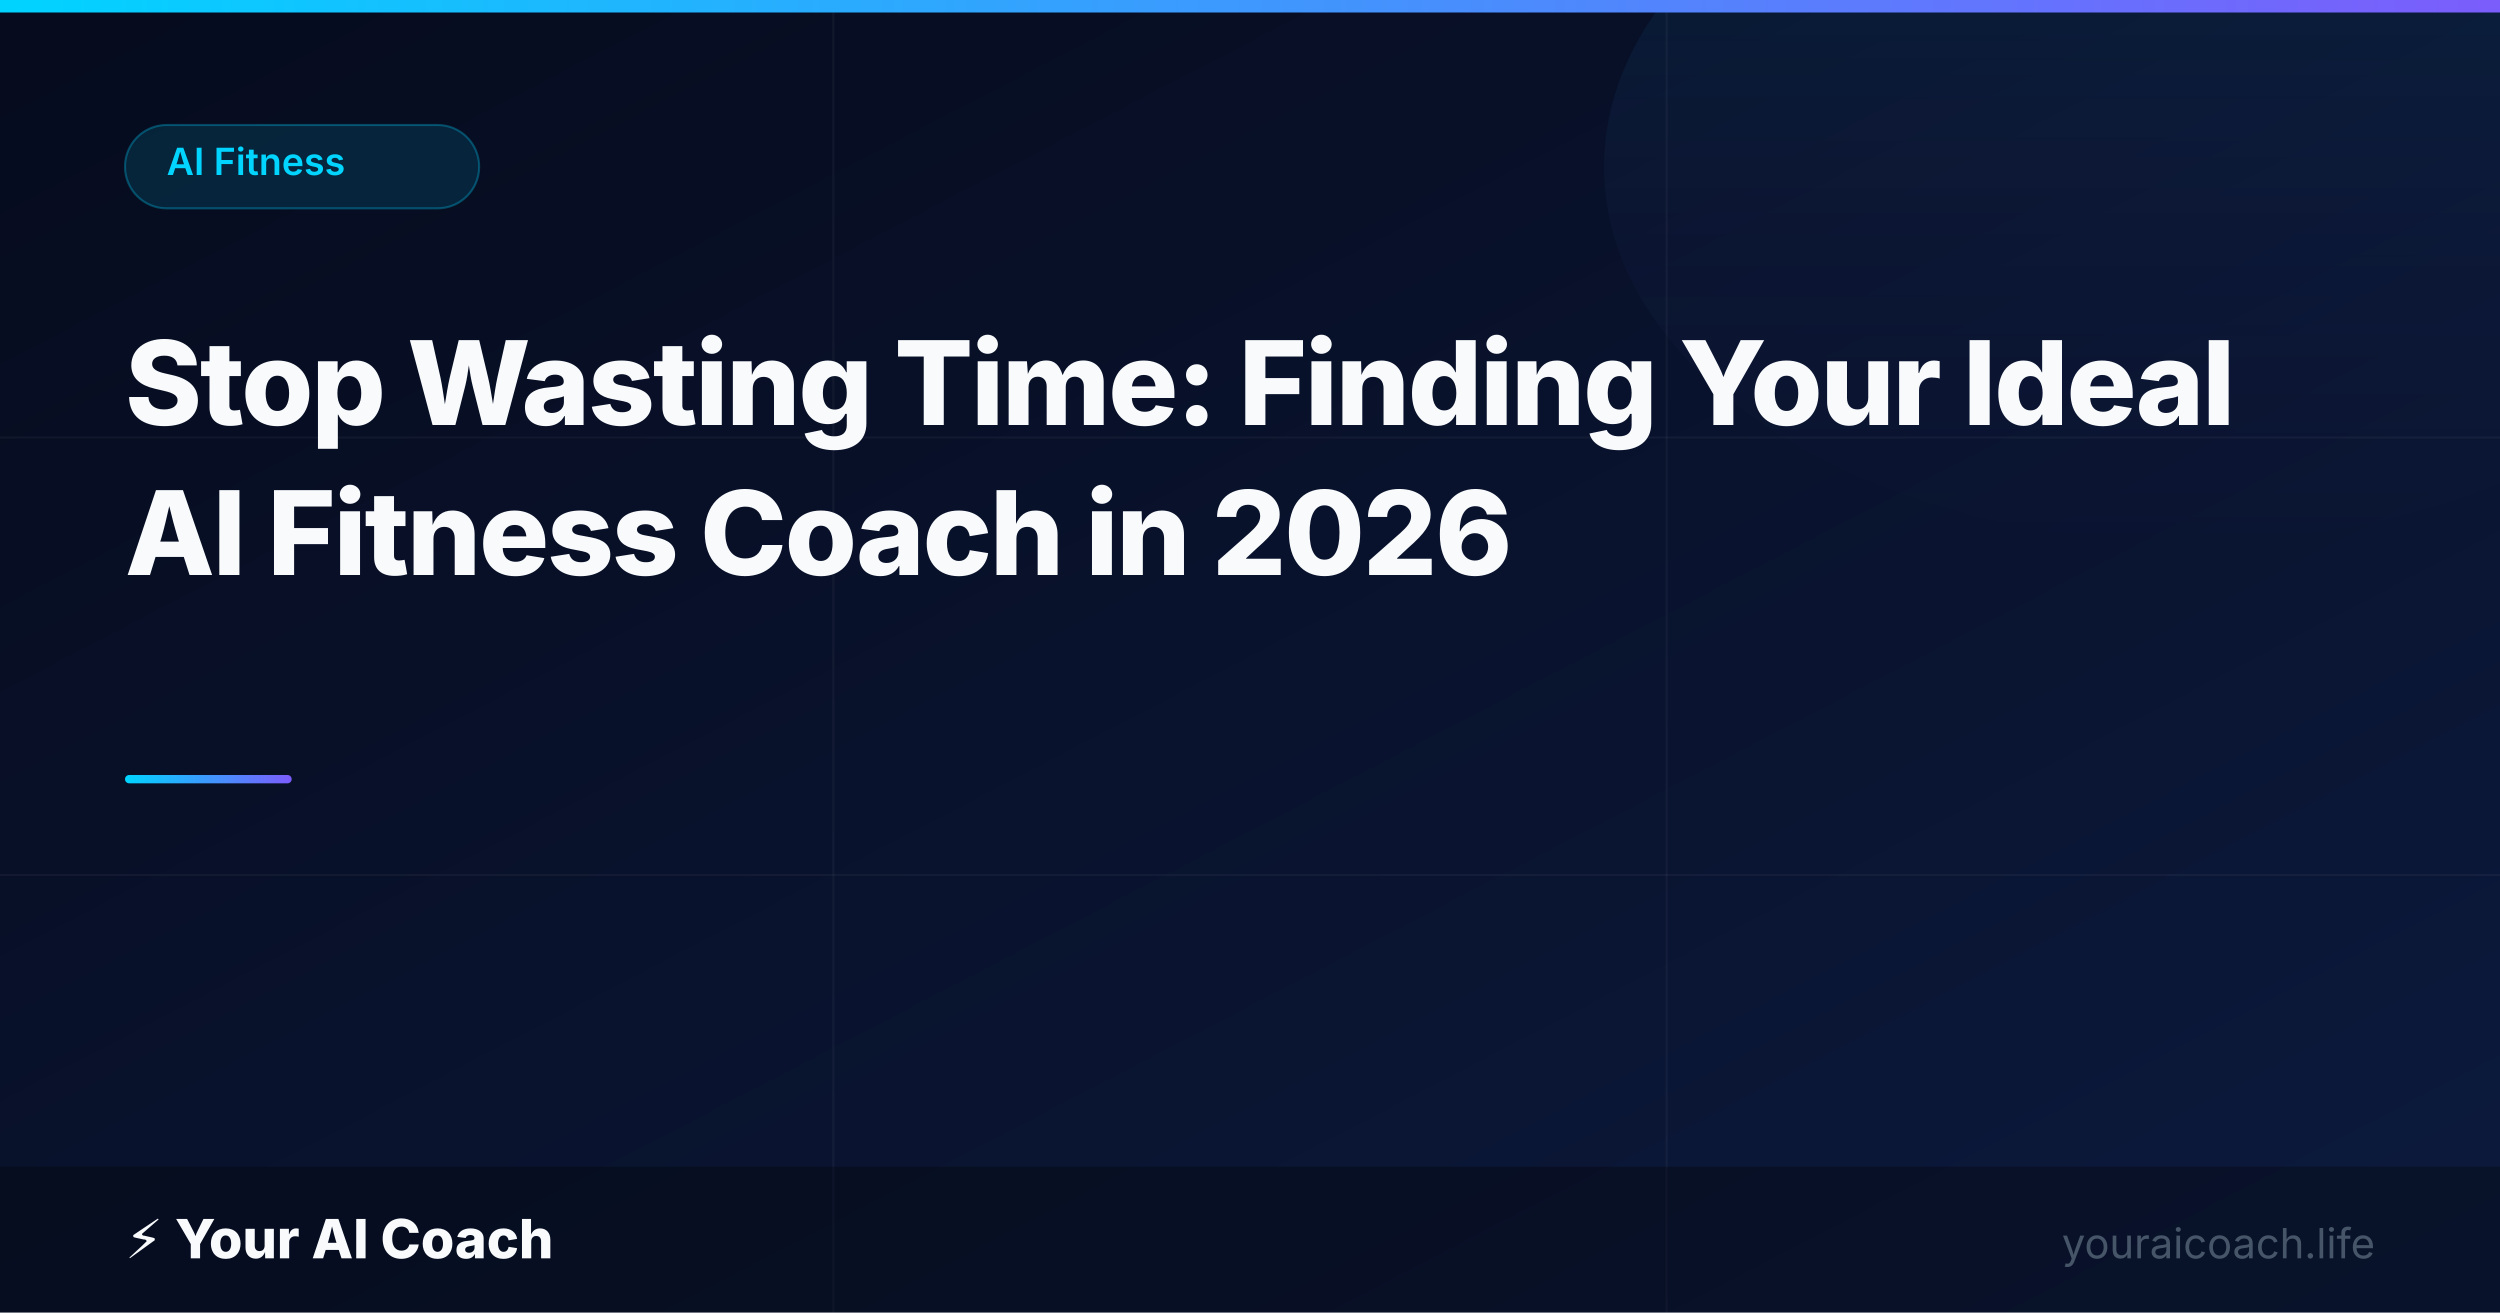
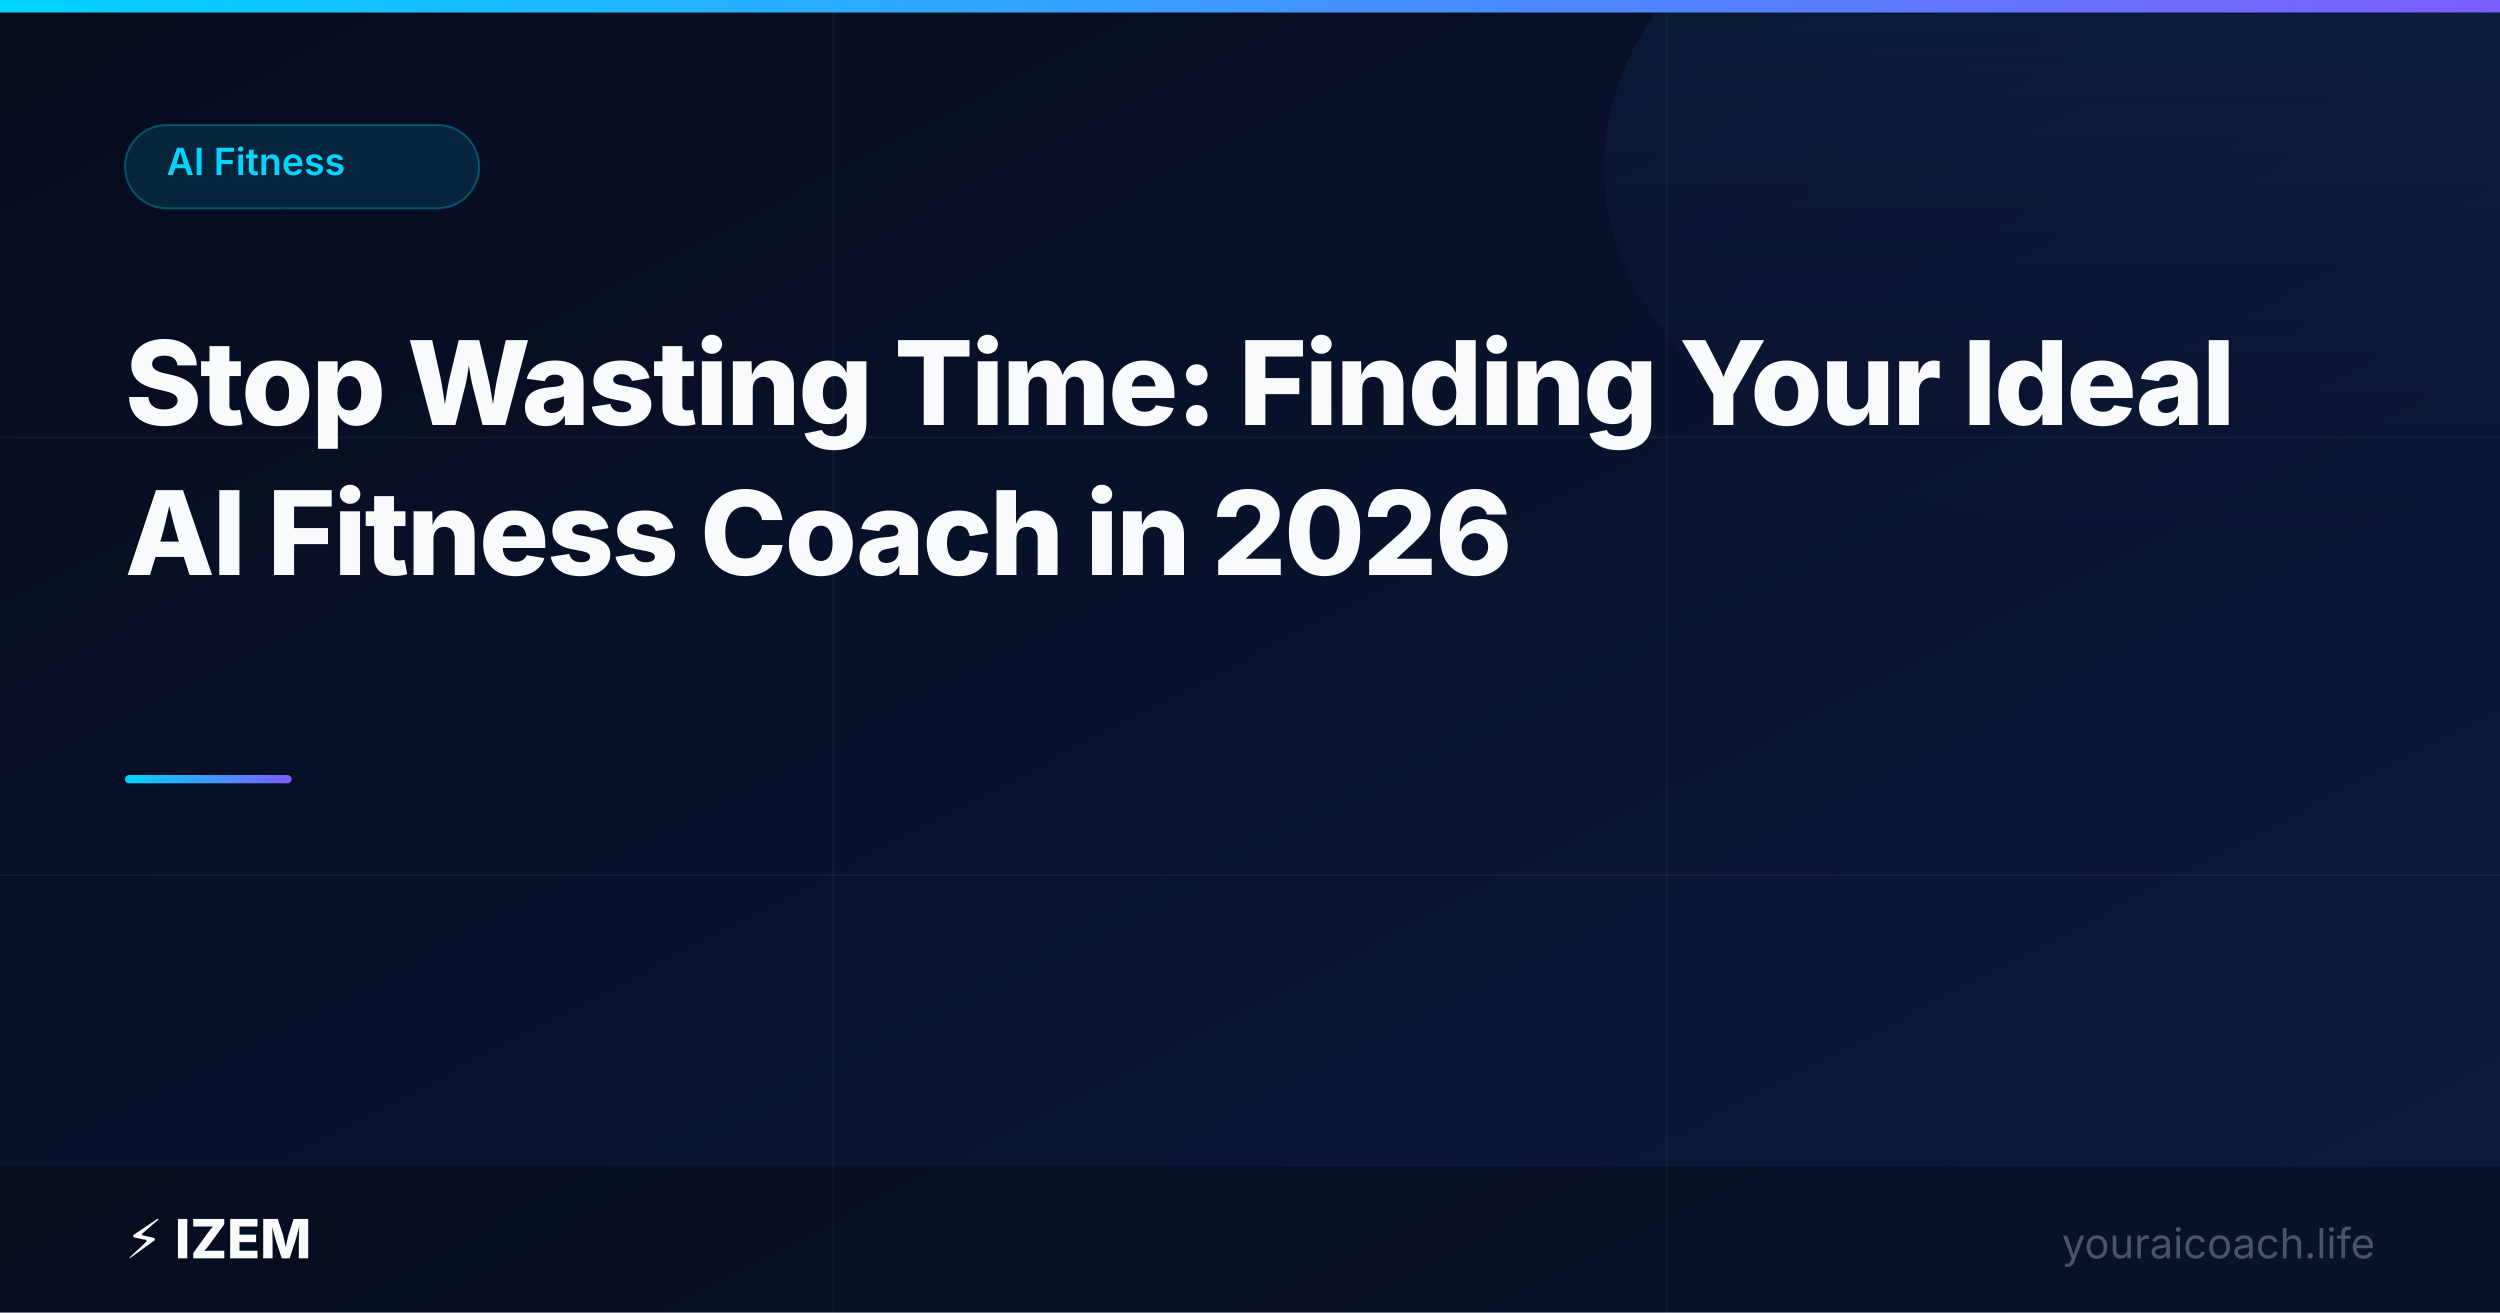
<svg xmlns="http://www.w3.org/2000/svg" width="1200" height="630" viewBox="0 0 1200 630">
  <defs>
    <linearGradient id="bg" x1="0%" y1="0%" x2="100%" y2="100%">
      <stop offset="0%" style="stop-color:#060B1D" />
      <stop offset="100%" style="stop-color:#0C1A3D" />
    </linearGradient>
    <linearGradient id="accent" x1="0%" y1="0%" x2="100%" y2="0%">
      <stop offset="0%" style="stop-color:#00D4FF" />
      <stop offset="100%" style="stop-color:#7C5CFC" />
    </linearGradient>
    <linearGradient id="glow" x1="0%" y1="0%" x2="0%" y2="100%">
      <stop offset="0%" style="stop-color:#00D4FF;stop-opacity:0.15" />
      <stop offset="100%" style="stop-color:#7C5CFC;stop-opacity:0" />
    </linearGradient>
  </defs>
  <rect width="1200" height="630" fill="url(#bg)" />
  <ellipse cx="1050" cy="80" rx="280" ry="180" fill="url(#glow)" opacity="0.6" />
  <line x1="0" y1="210" x2="1200" y2="210" stroke="rgba(255,255,255,0.04)" stroke-width="1" />
  <line x1="0" y1="420" x2="1200" y2="420" stroke="rgba(255,255,255,0.04)" stroke-width="1" />
  <line x1="400" y1="0" x2="400" y2="630" stroke="rgba(255,255,255,0.04)" stroke-width="1" />
  <line x1="800" y1="0" x2="800" y2="630" stroke="rgba(255,255,255,0.04)" stroke-width="1" />
  <rect x="0" y="0" width="1200" height="6" fill="url(#accent)" />
  <rect x="60" y="60" width="170" height="40" rx="20" fill="rgba(0,212,255,0.12)" stroke="rgba(0,212,255,0.3)" stroke-width="1" />
  <text x="80" y="84" font-family="system-ui,-apple-system,sans-serif" font-size="18" font-weight="600" fill="#00D4FF">AI Fitness</text>
  <text x="60" y="204" font-family="system-ui,-apple-system,sans-serif" font-size="56" font-weight="800" fill="#F8FAFC" letter-spacing="-1">Stop Wasting Time: Finding Your Ideal</text>
  <text x="60" y="276" font-family="system-ui,-apple-system,sans-serif" font-size="56" font-weight="800" fill="#F8FAFC" letter-spacing="-1">AI Fitness Coach in 2026</text>
  <rect x="0" y="560" width="1200" height="70" fill="rgba(0,0,0,0.3)" />
-   <text x="60" y="604" font-family="system-ui,-apple-system,sans-serif" font-size="26" font-weight="800" fill="#F8FAFC">⚡ Your AI Coach</text>
+   <text x="60" y="604" font-family="system-ui,-apple-system,sans-serif" font-size="26" font-weight="800" fill="#F8FAFC">⚡ IZEM</text>
  <text x="1140" y="604" font-family="system-ui,-apple-system,sans-serif" font-size="20" fill="#475569" text-anchor="end">youraicoach.life</text>
  <rect x="60" y="372" width="80" height="4" rx="2" fill="url(#accent)" />
</svg>
